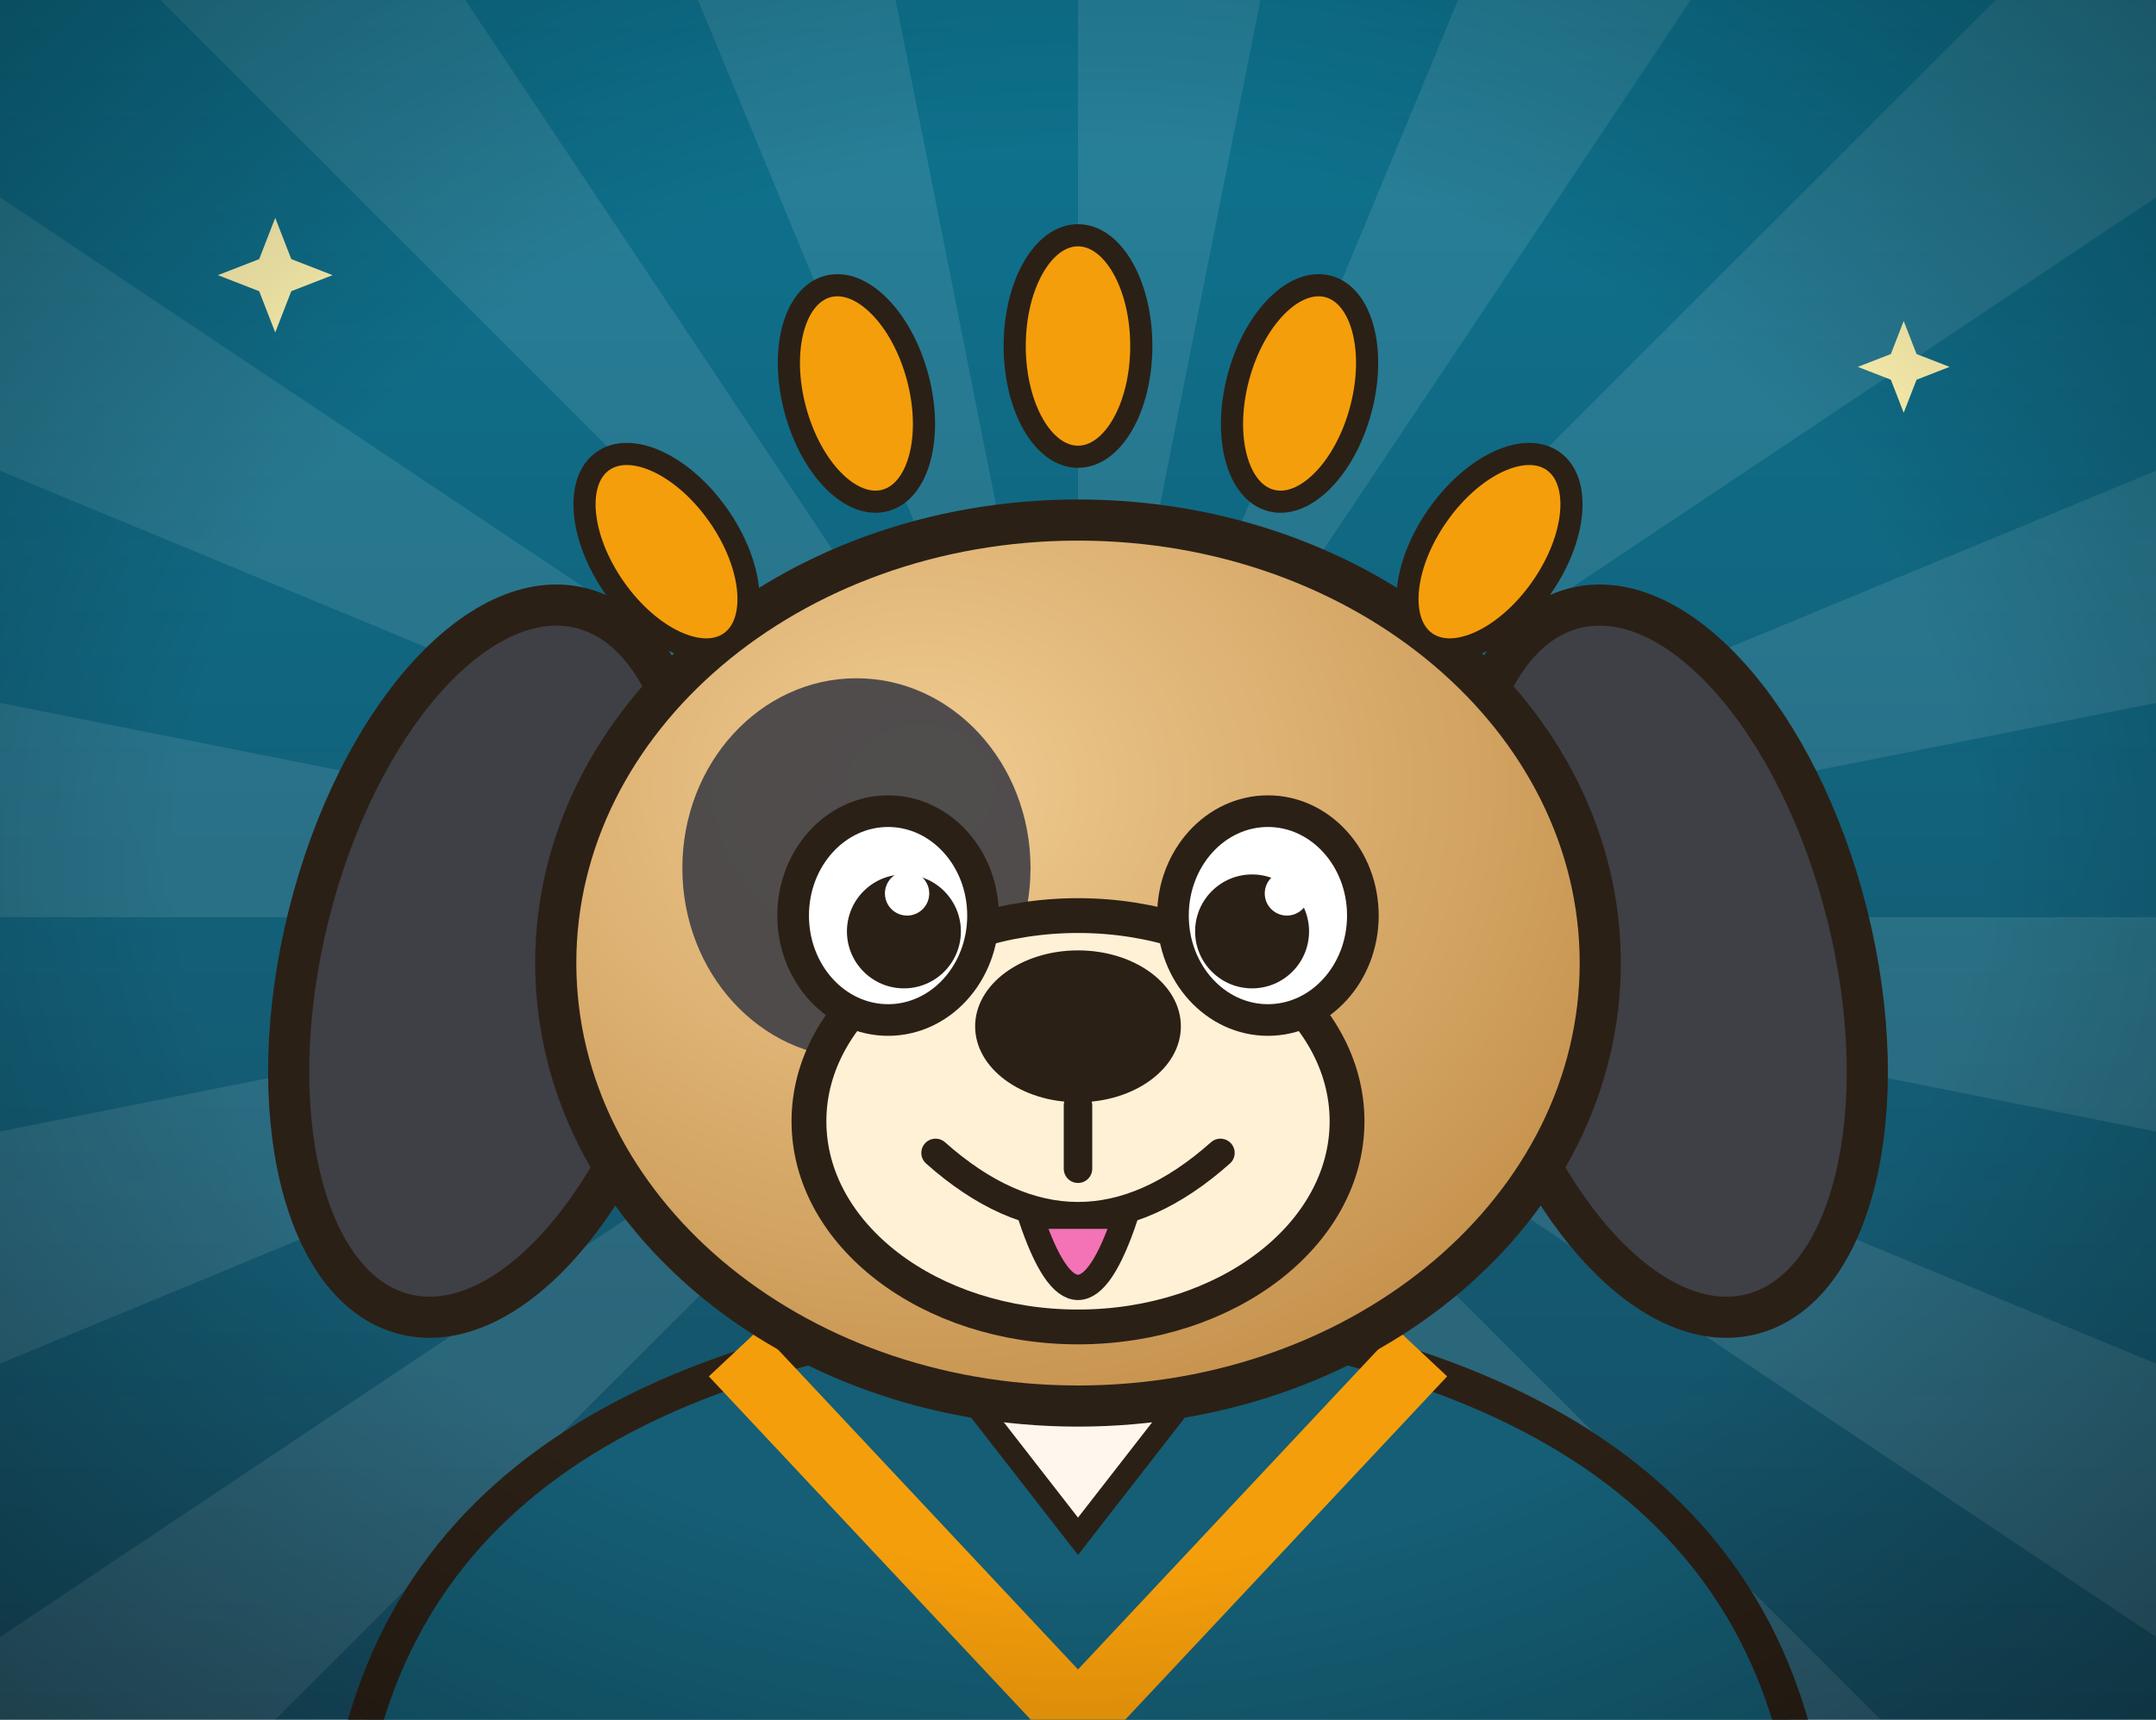
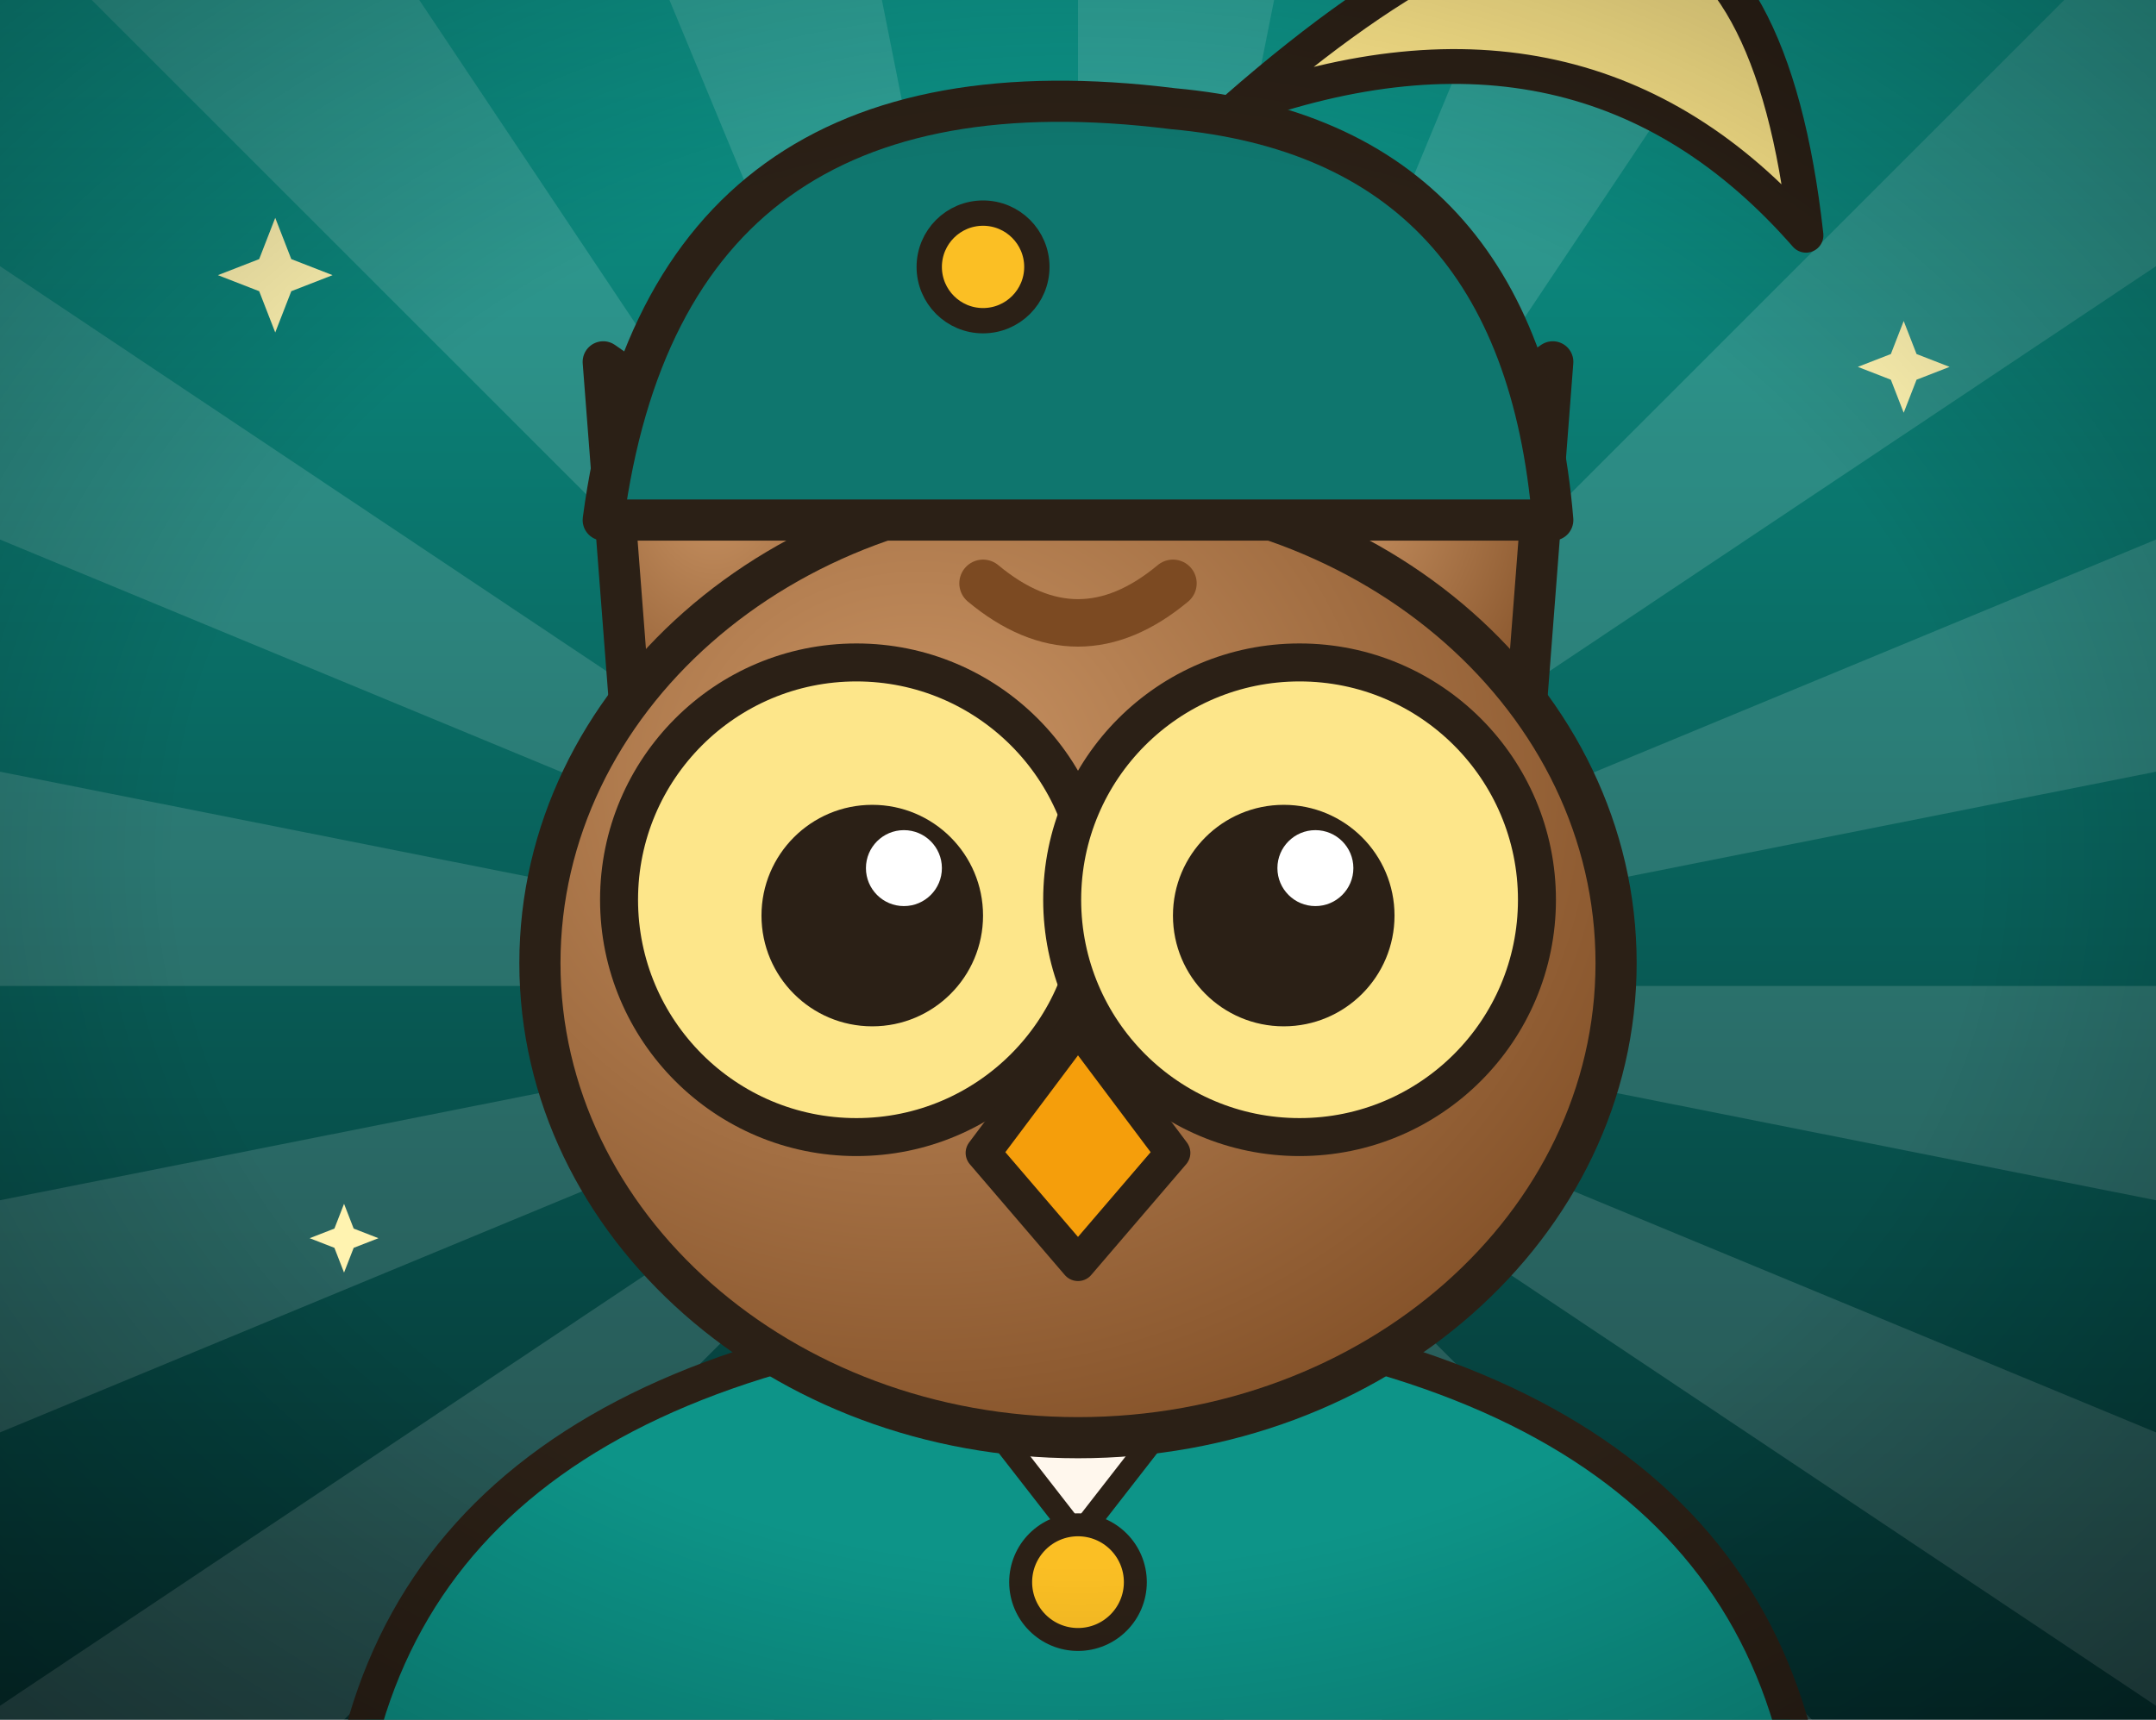
<svg xmlns="http://www.w3.org/2000/svg" viewBox="0 0 188 150" preserveAspectRatio="xMidYMid slice">
  <defs>
    <linearGradient id="bg" x1="0" y1="0" x2="0" y2="1">
-       <stop offset="0" stop-color="#0E7490" />
-       <stop offset="1" stop-color="#164E63" />
+       <stop offset="0" stop-color="#0D9488" />
+       <stop offset="1" stop-color="#042F2E" />
    </linearGradient>
  </defs>
  <rect width="188" height="150" fill="url(#bg)" />
-   <path d="M94 80L354.0 80.0L349.0 130.7Z" fill="#FFF" opacity="0.1" />
-   <path d="M94 80L334.2 179.5L310.2 224.4Z" fill="#FFF" opacity="0.1" />
-   <path d="M94 80L277.8 263.8L238.4 296.2Z" fill="#FFF" opacity="0.1" />
-   <path d="M94 80L193.5 320.2L144.7 335.0Z" fill="#FFF" opacity="0.1" />
-   <path d="M94 80L94.0 340.0L43.3 335.0Z" fill="#FFF" opacity="0.1" />
-   <path d="M94 80L-5.5 320.2L-50.4 296.2Z" fill="#FFF" opacity="0.1" />
-   <path d="M94 80L-89.8 263.8L-122.2 224.4Z" fill="#FFF" opacity="0.1" />
-   <path d="M94 80L-146.2 179.5L-161.0 130.7Z" fill="#FFF" opacity="0.1" />
-   <path d="M94 80L-166.0 80.0L-161.0 29.3Z" fill="#FFF" opacity="0.1" />
-   <path d="M94 80L-146.2 -19.5L-122.2 -64.4Z" fill="#FFF" opacity="0.1" />
-   <path d="M94 80L-89.8 -103.8L-50.4 -136.2Z" fill="#FFF" opacity="0.1" />
-   <path d="M94 80L-5.5 -160.2L43.3 -175.0Z" fill="#FFF" opacity="0.1" />
-   <path d="M94 80L94.0 -180.0L144.7 -175.0Z" fill="#FFF" opacity="0.1" />
-   <path d="M94 80L193.5 -160.2L238.4 -136.2Z" fill="#FFF" opacity="0.1" />
-   <path d="M94 80L277.8 -103.8L310.2 -64.4Z" fill="#FFF" opacity="0.1" />
-   <path d="M94 80L334.2 -19.5L349.0 29.3Z" fill="#FFF" opacity="0.1" />
+   <path d="M94 86L354.0 86.0L349.0 136.7Z" fill="#fff" opacity="0.14" />
+   <path d="M94 86L334.2 185.5L310.2 230.4Z" fill="#fff" opacity="0.14" />
+   <path d="M94 86L277.8 269.8L238.4 302.2Z" fill="#fff" opacity="0.14" />
+   <path d="M94 86L193.5 326.2L144.7 341.0Z" fill="#fff" opacity="0.14" />
+   <path d="M94 86L94.0 346.0L43.3 341.0Z" fill="#fff" opacity="0.14" />
+   <path d="M94 86L-5.5 326.2L-50.4 302.2Z" fill="#fff" opacity="0.14" />
+   <path d="M94 86L-89.8 269.8L-122.2 230.4Z" fill="#fff" opacity="0.14" />
+   <path d="M94 86L-146.2 185.5L-161.0 136.7Z" fill="#fff" opacity="0.14" />
+   <path d="M94 86L-166.0 86.0L-161.0 35.3Z" fill="#fff" opacity="0.14" />
+   <path d="M94 86L-146.2 -13.5L-122.2 -58.4Z" fill="#fff" opacity="0.14" />
+   <path d="M94 86L-89.8 -97.8L-50.4 -130.2Z" fill="#fff" opacity="0.14" />
+   <path d="M94 86L-5.5 -154.2L43.3 -169.0Z" fill="#fff" opacity="0.14" />
+   <path d="M94 86L94.0 -174.0L144.7 -169.0Z" fill="#fff" opacity="0.14" />
+   <path d="M94 86L193.5 -154.2L238.4 -130.2Z" fill="#fff" opacity="0.14" />
+   <path d="M94 86L277.8 -97.8L310.2 -58.4Z" fill="#fff" opacity="0.14" />
+   <path d="M94 86L334.2 -13.5L349.0 35.3Z" fill="#fff" opacity="0.14" />
  <ellipse cx="94" cy="140" rx="56" ry="7" fill="#000" opacity="0.35" />
-   <path d="M30 160Q34 118 94 114Q154 118 158 160Z" fill="#155E75" stroke="#2B2016" stroke-width="3" />
-   <path d="M64 118L94 150L124 118" fill="none" stroke="#F59E0B" stroke-width="6" />
+   <path d="M30 160Q34 118 94 114Q154 118 158 160Z" fill="#0D9488" stroke="#2B2016" stroke-width="3" />
  <path d="M80 116L94 134L108 116Z" fill="#FFF7ED" stroke="#2B2016" stroke-width="2" />
+   <circle cx="94" cy="138" r="5" fill="#FBBF24" stroke="#2B2016" stroke-width="2" />
  <g transform="translate(94 84) scale(1.38)">
    <defs>
-       <radialGradient id="c0" cx=".35" cy=".3" r=".85">
-         <stop offset="0" stop-color="#F0CC92" />
-         <stop offset="1" stop-color="#C08A44" />
+       <radialGradient id="q3" cx=".35" cy=".3" r=".85">
+         <stop offset="0" stop-color="#C99363" />
+         <stop offset="1" stop-color="#7C4A22" />
      </radialGradient>
    </defs>
-     <g transform="rotate(14 -36 -4)">
-       <ellipse cx="-36" cy="0" rx="12" ry="23" fill="#3F3F46" stroke="#2B2016" stroke-width="2.6" stroke-linejoin="round" />
-     </g>
-     <g transform="rotate(-14 36 -4)">
-       <ellipse cx="36" cy="0" rx="12" ry="23" fill="#3F3F46" stroke="#2B2016" stroke-width="2.6" stroke-linejoin="round" />
-     </g>
-     <ellipse rx="33" ry="28" fill="url(#c0)" stroke="#2B2016" stroke-width="2.6" stroke-linejoin="round" />
-     <ellipse cx="-14" cy="-6" rx="11" ry="12" fill="#3F3F46" opacity=".9" />
-     <ellipse cy="10" rx="17" ry="13" fill="#FFF1D6" stroke="#2B2016" stroke-width="2.2" />
-     <ellipse cx="-12" cy="-3" rx="6" ry="6.6" fill="#fff" stroke="#2B2016" stroke-width="2" />
-     <circle cx="-11" cy="-2" r="3.6" fill="#2B2016" />
-     <circle cx="-10.8" cy="-4.4" r="1.4" fill="#fff" />
-     <ellipse cx="12" cy="-3" rx="6" ry="6.6" fill="#fff" stroke="#2B2016" stroke-width="2" />
-     <circle cx="11" cy="-2" r="3.6" fill="#2B2016" />
-     <circle cx="13.2" cy="-4.4" r="1.4" fill="#fff" />
-     <ellipse cy="4" rx="6.5" ry="4.8" fill="#2B2016" />
-     <path d="M0 9v4M-9 12Q0 20 9 12" fill="none" stroke="#2B2016" stroke-width="1.8" stroke-linecap="round" />
-     <path d="M-3 16q3 9 6 0z" fill="#F472B6" stroke="#2B2016" stroke-width="1.6" />
-     <g fill="#F59E0B" stroke="#2B2016" stroke-width="1.4">
-       <ellipse cx="-26" cy="-26" rx="4" ry="7" transform="rotate(-35 -26 -26)" />
-       <ellipse cx="-14" cy="-36" rx="4" ry="7" transform="rotate(-15 -14 -36)" />
-       <ellipse cx="0" cy="-39" rx="4" ry="7" />
-       <ellipse cx="14" cy="-36" rx="4" ry="7" transform="rotate(15 14 -36)" />
-       <ellipse cx="26" cy="-26" rx="4" ry="7" transform="rotate(35 26 -26)" />
-     </g>
+     <path d="M-28 -12L-30 -38L-10 -24Z" fill="url(#q3)" stroke="#2B2016" stroke-width="2.6" stroke-linejoin="round" />
+     <path d="M28 -12L30 -38L10 -24Z" fill="url(#q3)" stroke="#2B2016" stroke-width="2.6" stroke-linejoin="round" />
+     <ellipse rx="34" ry="30" fill="url(#q3)" stroke="#2B2016" stroke-width="2.6" stroke-linejoin="round" />
+     <circle cx="-14" cy="-4" r="15" fill="#FDE68A" stroke="#2B2016" stroke-width="2.4" />
+     <circle cx="14" cy="-4" r="15" fill="#FDE68A" stroke="#2B2016" stroke-width="2.4" />
+     <circle cx="-13" cy="-3" r="7" fill="#2B2016" />
+     <circle cx="13" cy="-3" r="7" fill="#2B2016" />
+     <circle cx="-11" cy="-6" r="2.4" fill="#fff" />
+     <circle cx="15" cy="-6" r="2.4" fill="#fff" />
+     <path d="M0 4l-6 8 6 7 6-7z" fill="#F59E0B" stroke="#2B2016" stroke-width="2.2" stroke-linejoin="round" />
+     <path d="M-6 -24q6 5 12 0" stroke="#7C4A22" stroke-width="3" fill="none" stroke-linecap="round" />
+     <path d="M-30 -28Q-26 -58 6 -54Q28 -52 30 -28Z" fill="#0F766E" stroke="#2B2016" stroke-width="2.6" stroke-linejoin="round" />
+     <path d="M10 -54Q42 -82 46 -46Q32 -62 10 -54Z" fill="#FDE68A" stroke="#2B2016" stroke-width="2.2" stroke-linejoin="round" />
+     <circle cx="-6" cy="-44" r="3.4" fill="#FBBF24" stroke="#2B2016" stroke-width="1.6" />
  </g>
  <path d="M24 19L25.4 22.6L29 24L25.4 25.4L24 29L22.6 25.4L19 24L22.6 22.6Z" fill="#FFF3B0" />
  <path d="M166 28L167.12 30.88L170 32L167.12 33.12L166 36L164.88 33.12L162 32L164.88 30.88Z" fill="#FFF3B0" />
+   <path d="M30 105L30.84 107.16L33 108L30.84 108.84L30 111L29.16 108.84L27 108L29.16 107.16Z" fill="#FFF3B0" />
  <defs>
    <radialGradient id="vg" cx=".5" cy=".5" r=".75">
      <stop offset=".55" stop-color="#000" stop-opacity="0" />
      <stop offset="1" stop-color="#000" stop-opacity=".38" />
    </radialGradient>
  </defs>
  <rect width="188" height="150" fill="url(#vg)" />
</svg>
